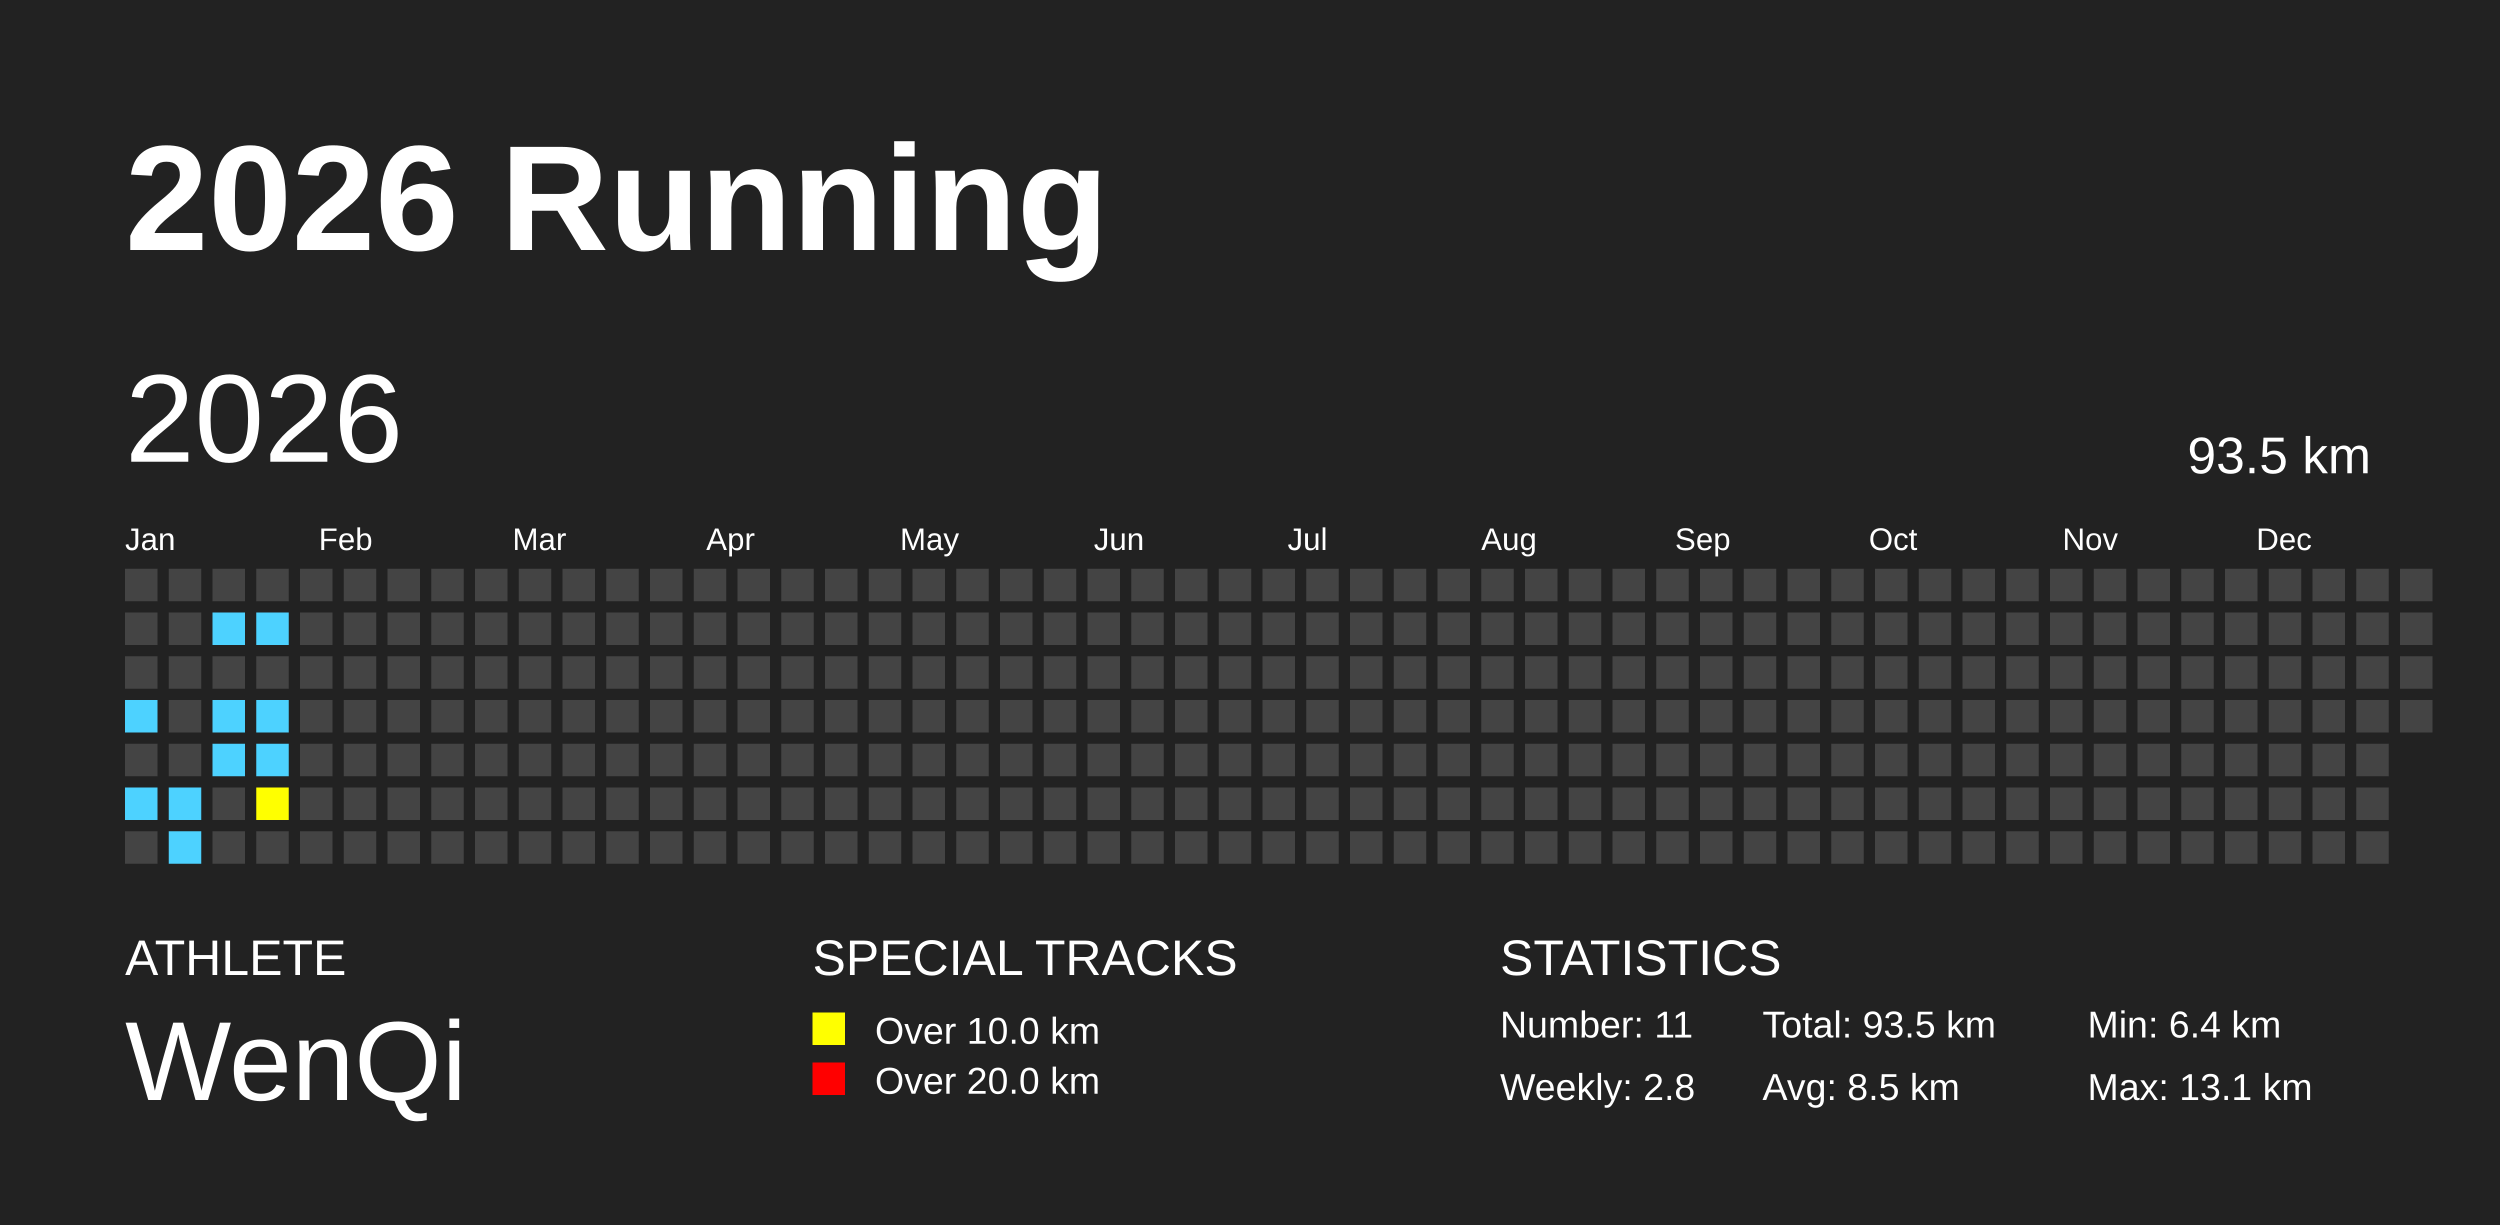
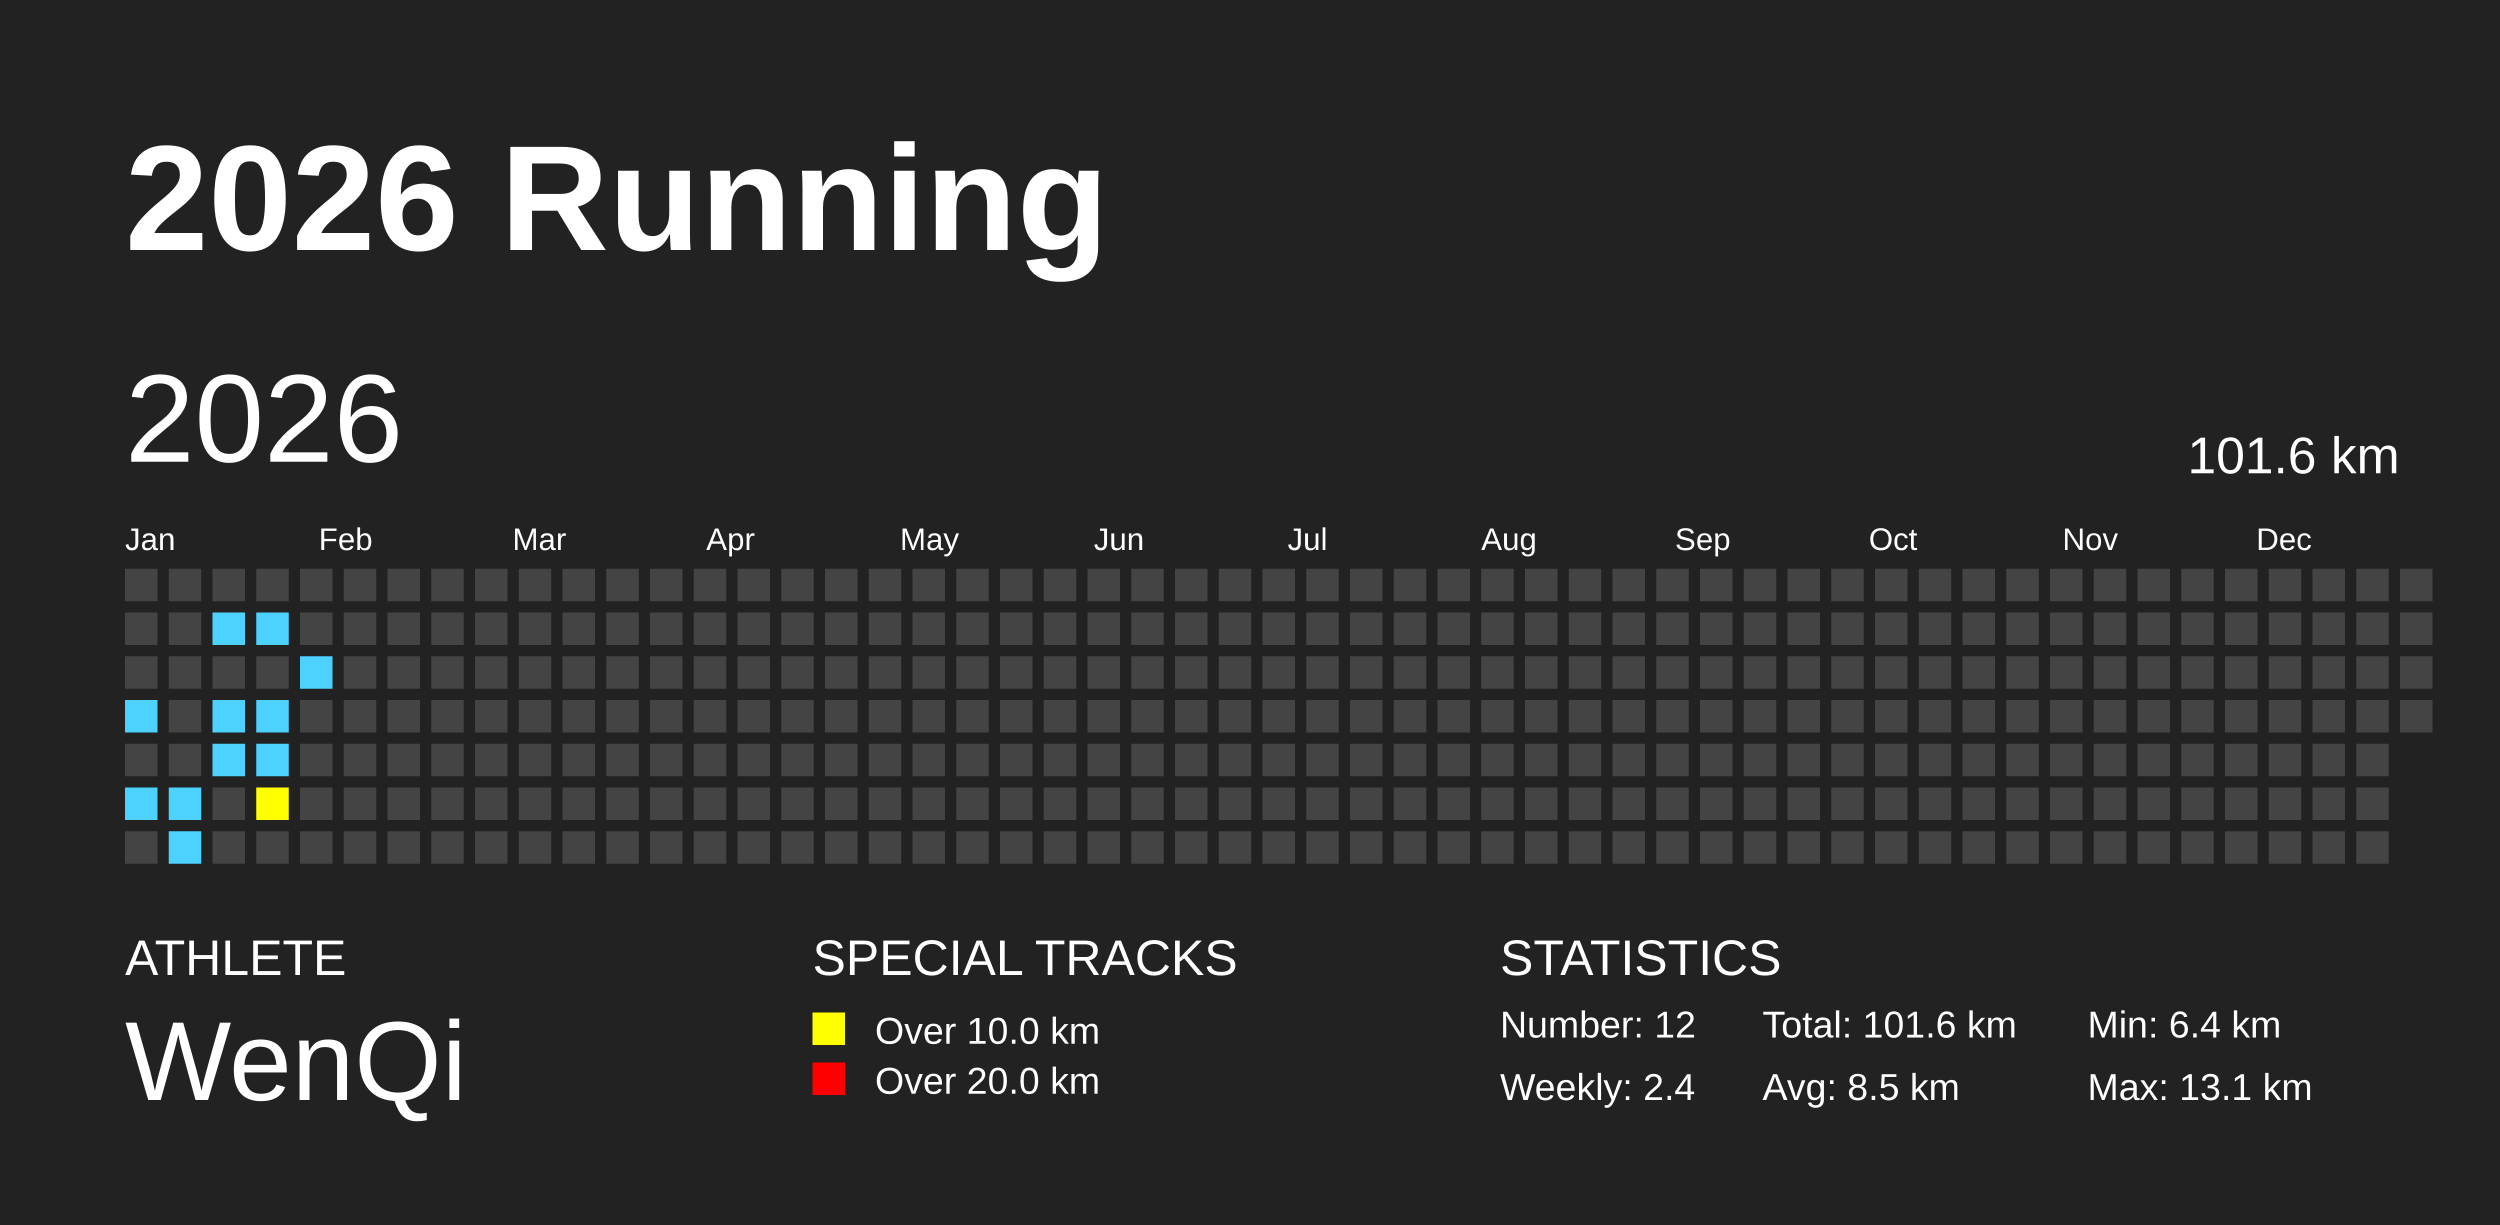
<svg xmlns="http://www.w3.org/2000/svg" baseProfile="full" height="98mm" version="1.1" viewBox="0,0,200,98" width="200mm">
  <defs />
  <rect fill="#222222" height="98" width="200" x="0" y="0" />
  <text fill="#FFFFFF" style="font-size:12px; font-family:Arial; font-weight:bold;" x="10" y="20">2026 Running</text>
  <text fill="#FFFFFF" style="font-size:4px; font-family:Arial" x="10" y="78">ATHLETE</text>
  <text fill="#FFFFFF" style="font-size:9px; font-family:Arial" x="10" y="88">WenQi</text>
  <text fill="#FFFFFF" style="font-size:4px; font-family:Arial" x="65" y="78">SPECIAL TRACKS</text>
  <rect fill="yellow" height="2.6" width="2.6" x="65" y="81" />
  <text fill="#FFFFFF" style="font-size:3px; font-family:Arial" x="70" y="83.5">Over 10.0 km</text>
  <rect fill="red" height="2.6" width="2.6" x="65" y="85" />
  <text fill="#FFFFFF" style="font-size:3px; font-family:Arial" x="70" y="87.5">Over 20.0 km</text>
  <text fill="#FFFFFF" style="font-size:4px; font-family:Arial" x="120" y="78">STATISTICS</text>
-   <text fill="#FFFFFF" style="font-size:3px; font-family:Arial" x="120" y="83">Number: 11</text>
-   <text fill="#FFFFFF" style="font-size:3px; font-family:Arial" x="120" y="88">Weekly: 2.8</text>
-   <text fill="#FFFFFF" style="font-size:3px; font-family:Arial" x="141" y="83">Total: 93.5 km</text>
+   <text fill="#FFFFFF" style="font-size:3px; font-family:Arial" x="120" y="83">Number: 12</text>
+   <text fill="#FFFFFF" style="font-size:3px; font-family:Arial" x="120" y="88">Weekly: 2.4</text>
+   <text fill="#FFFFFF" style="font-size:3px; font-family:Arial" x="141" y="83">Total: 101.6 km</text>
  <text fill="#FFFFFF" style="font-size:3px; font-family:Arial" x="141" y="88">Avg: 8.5 km</text>
  <text fill="#FFFFFF" style="font-size:3px; font-family:Arial" x="167" y="83">Min: 6.4 km</text>
  <text fill="#FFFFFF" style="font-size:3px; font-family:Arial" x="167" y="88">Max: 13.1 km</text>
  <text dominant-baseline="hanging" fill="#FFFFFF" style="font-size:10.0px; font-family:Arial;" x="10" y="30">2026</text>
-   <text dominant-baseline="hanging" fill="#FFFFFF" style="font-size:4.125px; font-family:Arial;" x="175" y="35">93.5 km</text>
+   <text dominant-baseline="hanging" fill="#FFFFFF" style="font-size:4.125px; font-family:Arial;" x="175" y="35">101.6 km</text>
  <text fill="#FFFFFF" style="font-size:2.5px; font-family:Arial" x="10.0" y="44">Jan</text>
  <text fill="#FFFFFF" style="font-size:2.5px; font-family:Arial" x="25.5" y="44">Feb</text>
  <text fill="#FFFFFF" style="font-size:2.5px; font-family:Arial" x="41.0" y="44">Mar</text>
  <text fill="#FFFFFF" style="font-size:2.5px; font-family:Arial" x="56.5" y="44">Apr</text>
  <text fill="#FFFFFF" style="font-size:2.5px; font-family:Arial" x="72.0" y="44">May</text>
  <text fill="#FFFFFF" style="font-size:2.5px; font-family:Arial" x="87.5" y="44">Jun</text>
  <text fill="#FFFFFF" style="font-size:2.5px; font-family:Arial" x="103.0" y="44">Jul</text>
  <text fill="#FFFFFF" style="font-size:2.5px; font-family:Arial" x="118.5" y="44">Aug</text>
  <text fill="#FFFFFF" style="font-size:2.5px; font-family:Arial" x="134.0" y="44">Sep</text>
  <text fill="#FFFFFF" style="font-size:2.5px; font-family:Arial" x="149.5" y="44">Oct</text>
  <text fill="#FFFFFF" style="font-size:2.5px; font-family:Arial" x="165.0" y="44">Nov</text>
  <text fill="#FFFFFF" style="font-size:2.5px; font-family:Arial" x="180.5" y="44">Dec</text>
  <rect fill="#444444" height="2.6" width="2.6" x="10.0" y="45.5" />
  <rect fill="#444444" height="2.6" width="2.6" x="10.0" y="49.0" />
  <rect fill="#444444" height="2.6" width="2.6" x="10.0" y="52.5" />
  <rect fill="#4DD2FF" height="2.6" width="2.6" x="10.0" y="56.0" />
  <rect fill="#444444" height="2.6" width="2.6" x="10.0" y="59.5" />
  <rect fill="#4DD2FF" height="2.6" width="2.6" x="10.0" y="63.0" />
  <rect fill="#444444" height="2.6" width="2.6" x="10.0" y="66.5" />
  <rect fill="#444444" height="2.6" width="2.6" x="13.5" y="45.5" />
  <rect fill="#444444" height="2.6" width="2.6" x="13.5" y="49.0" />
  <rect fill="#444444" height="2.6" width="2.6" x="13.5" y="52.5" />
  <rect fill="#444444" height="2.6" width="2.6" x="13.5" y="56.0" />
  <rect fill="#444444" height="2.6" width="2.6" x="13.5" y="59.5" />
  <rect fill="#4DD2FF" height="2.6" width="2.6" x="13.5" y="63.0" />
  <rect fill="#4DD2FF" height="2.6" width="2.6" x="13.5" y="66.5" />
  <rect fill="#444444" height="2.6" width="2.6" x="17.0" y="45.5" />
  <rect fill="#4DD2FF" height="2.6" width="2.6" x="17.0" y="49.0" />
  <rect fill="#444444" height="2.6" width="2.6" x="17.0" y="52.5" />
  <rect fill="#4DD2FF" height="2.6" width="2.6" x="17.0" y="56.0" />
  <rect fill="#4DD2FF" height="2.6" width="2.6" x="17.0" y="59.5" />
  <rect fill="#444444" height="2.6" width="2.6" x="17.0" y="63.0" />
  <rect fill="#444444" height="2.6" width="2.6" x="17.0" y="66.5" />
  <rect fill="#444444" height="2.6" width="2.6" x="20.5" y="45.5" />
  <rect fill="#4DD2FF" height="2.6" width="2.6" x="20.5" y="49.0" />
  <rect fill="#444444" height="2.6" width="2.6" x="20.5" y="52.5" />
  <rect fill="#4DD2FF" height="2.6" width="2.6" x="20.5" y="56.0" />
  <rect fill="#4DD2FF" height="2.6" width="2.6" x="20.5" y="59.5" />
  <rect fill="yellow" height="2.6" width="2.6" x="20.5" y="63.0" />
  <rect fill="#444444" height="2.6" width="2.6" x="20.5" y="66.5" />
  <rect fill="#444444" height="2.6" width="2.6" x="24.0" y="45.5" />
  <rect fill="#444444" height="2.6" width="2.6" x="24.0" y="49.0" />
-   <rect fill="#444444" height="2.6" width="2.6" x="24.0" y="52.5" />
+   <rect fill="#4DD2FF" height="2.6" width="2.6" x="24.0" y="52.5" />
  <rect fill="#444444" height="2.6" width="2.6" x="24.0" y="56.0" />
  <rect fill="#444444" height="2.6" width="2.6" x="24.0" y="59.5" />
  <rect fill="#444444" height="2.6" width="2.6" x="24.0" y="63.0" />
  <rect fill="#444444" height="2.6" width="2.6" x="24.0" y="66.5" />
  <rect fill="#444444" height="2.6" width="2.6" x="27.5" y="45.5" />
  <rect fill="#444444" height="2.6" width="2.6" x="27.5" y="49.0" />
  <rect fill="#444444" height="2.6" width="2.6" x="27.5" y="52.5" />
  <rect fill="#444444" height="2.6" width="2.6" x="27.5" y="56.0" />
  <rect fill="#444444" height="2.6" width="2.6" x="27.5" y="59.5" />
  <rect fill="#444444" height="2.6" width="2.6" x="27.5" y="63.0" />
  <rect fill="#444444" height="2.6" width="2.6" x="27.5" y="66.5" />
  <rect fill="#444444" height="2.6" width="2.6" x="31.0" y="45.5" />
  <rect fill="#444444" height="2.6" width="2.6" x="31.0" y="49.0" />
  <rect fill="#444444" height="2.6" width="2.6" x="31.0" y="52.5" />
  <rect fill="#444444" height="2.6" width="2.6" x="31.0" y="56.0" />
  <rect fill="#444444" height="2.6" width="2.6" x="31.0" y="59.5" />
  <rect fill="#444444" height="2.6" width="2.6" x="31.0" y="63.0" />
  <rect fill="#444444" height="2.6" width="2.6" x="31.0" y="66.5" />
  <rect fill="#444444" height="2.6" width="2.6" x="34.5" y="45.5" />
  <rect fill="#444444" height="2.6" width="2.6" x="34.5" y="49.0" />
  <rect fill="#444444" height="2.6" width="2.6" x="34.5" y="52.5" />
  <rect fill="#444444" height="2.6" width="2.6" x="34.5" y="56.0" />
  <rect fill="#444444" height="2.6" width="2.6" x="34.5" y="59.5" />
  <rect fill="#444444" height="2.6" width="2.6" x="34.5" y="63.0" />
  <rect fill="#444444" height="2.6" width="2.6" x="34.5" y="66.5" />
  <rect fill="#444444" height="2.6" width="2.6" x="38.0" y="45.5" />
  <rect fill="#444444" height="2.6" width="2.6" x="38.0" y="49.0" />
  <rect fill="#444444" height="2.6" width="2.6" x="38.0" y="52.5" />
  <rect fill="#444444" height="2.6" width="2.6" x="38.0" y="56.0" />
  <rect fill="#444444" height="2.6" width="2.6" x="38.0" y="59.5" />
  <rect fill="#444444" height="2.6" width="2.6" x="38.0" y="63.0" />
  <rect fill="#444444" height="2.6" width="2.6" x="38.0" y="66.5" />
  <rect fill="#444444" height="2.6" width="2.6" x="41.5" y="45.5" />
  <rect fill="#444444" height="2.6" width="2.6" x="41.5" y="49.0" />
  <rect fill="#444444" height="2.6" width="2.6" x="41.5" y="52.5" />
  <rect fill="#444444" height="2.6" width="2.6" x="41.5" y="56.0" />
  <rect fill="#444444" height="2.6" width="2.6" x="41.5" y="59.5" />
  <rect fill="#444444" height="2.6" width="2.6" x="41.5" y="63.0" />
  <rect fill="#444444" height="2.6" width="2.6" x="41.5" y="66.5" />
  <rect fill="#444444" height="2.6" width="2.6" x="45.0" y="45.5" />
  <rect fill="#444444" height="2.6" width="2.6" x="45.0" y="49.0" />
  <rect fill="#444444" height="2.6" width="2.6" x="45.0" y="52.5" />
  <rect fill="#444444" height="2.6" width="2.6" x="45.0" y="56.0" />
  <rect fill="#444444" height="2.6" width="2.6" x="45.0" y="59.5" />
  <rect fill="#444444" height="2.6" width="2.6" x="45.0" y="63.0" />
  <rect fill="#444444" height="2.6" width="2.6" x="45.0" y="66.5" />
  <rect fill="#444444" height="2.6" width="2.6" x="48.5" y="45.5" />
  <rect fill="#444444" height="2.6" width="2.6" x="48.5" y="49.0" />
  <rect fill="#444444" height="2.6" width="2.6" x="48.5" y="52.5" />
  <rect fill="#444444" height="2.6" width="2.6" x="48.5" y="56.0" />
  <rect fill="#444444" height="2.6" width="2.6" x="48.5" y="59.5" />
  <rect fill="#444444" height="2.6" width="2.6" x="48.5" y="63.0" />
  <rect fill="#444444" height="2.6" width="2.6" x="48.5" y="66.5" />
  <rect fill="#444444" height="2.6" width="2.6" x="52.0" y="45.5" />
  <rect fill="#444444" height="2.6" width="2.6" x="52.0" y="49.0" />
  <rect fill="#444444" height="2.6" width="2.6" x="52.0" y="52.5" />
  <rect fill="#444444" height="2.6" width="2.6" x="52.0" y="56.0" />
  <rect fill="#444444" height="2.6" width="2.6" x="52.0" y="59.5" />
  <rect fill="#444444" height="2.6" width="2.6" x="52.0" y="63.0" />
  <rect fill="#444444" height="2.6" width="2.6" x="52.0" y="66.5" />
  <rect fill="#444444" height="2.6" width="2.6" x="55.5" y="45.5" />
  <rect fill="#444444" height="2.6" width="2.6" x="55.5" y="49.0" />
  <rect fill="#444444" height="2.6" width="2.6" x="55.5" y="52.5" />
  <rect fill="#444444" height="2.6" width="2.6" x="55.5" y="56.0" />
  <rect fill="#444444" height="2.6" width="2.6" x="55.5" y="59.5" />
  <rect fill="#444444" height="2.6" width="2.6" x="55.5" y="63.0" />
  <rect fill="#444444" height="2.6" width="2.6" x="55.5" y="66.5" />
  <rect fill="#444444" height="2.6" width="2.6" x="59.0" y="45.5" />
  <rect fill="#444444" height="2.6" width="2.6" x="59.0" y="49.0" />
  <rect fill="#444444" height="2.6" width="2.6" x="59.0" y="52.5" />
  <rect fill="#444444" height="2.6" width="2.6" x="59.0" y="56.0" />
  <rect fill="#444444" height="2.6" width="2.6" x="59.0" y="59.5" />
  <rect fill="#444444" height="2.6" width="2.6" x="59.0" y="63.0" />
  <rect fill="#444444" height="2.6" width="2.6" x="59.0" y="66.5" />
  <rect fill="#444444" height="2.6" width="2.6" x="62.5" y="45.5" />
  <rect fill="#444444" height="2.6" width="2.6" x="62.5" y="49.0" />
  <rect fill="#444444" height="2.6" width="2.6" x="62.5" y="52.5" />
  <rect fill="#444444" height="2.6" width="2.6" x="62.5" y="56.0" />
  <rect fill="#444444" height="2.6" width="2.6" x="62.5" y="59.5" />
  <rect fill="#444444" height="2.6" width="2.6" x="62.5" y="63.0" />
  <rect fill="#444444" height="2.6" width="2.6" x="62.5" y="66.5" />
  <rect fill="#444444" height="2.6" width="2.6" x="66.0" y="45.5" />
  <rect fill="#444444" height="2.6" width="2.6" x="66.0" y="49.0" />
  <rect fill="#444444" height="2.6" width="2.6" x="66.0" y="52.5" />
  <rect fill="#444444" height="2.6" width="2.6" x="66.0" y="56.0" />
  <rect fill="#444444" height="2.6" width="2.6" x="66.0" y="59.5" />
  <rect fill="#444444" height="2.6" width="2.6" x="66.0" y="63.0" />
  <rect fill="#444444" height="2.6" width="2.6" x="66.0" y="66.5" />
  <rect fill="#444444" height="2.6" width="2.6" x="69.5" y="45.5" />
  <rect fill="#444444" height="2.6" width="2.6" x="69.5" y="49.0" />
  <rect fill="#444444" height="2.6" width="2.6" x="69.5" y="52.5" />
  <rect fill="#444444" height="2.6" width="2.6" x="69.5" y="56.0" />
  <rect fill="#444444" height="2.6" width="2.6" x="69.5" y="59.5" />
  <rect fill="#444444" height="2.6" width="2.6" x="69.5" y="63.0" />
  <rect fill="#444444" height="2.6" width="2.6" x="69.5" y="66.5" />
  <rect fill="#444444" height="2.6" width="2.6" x="73.0" y="45.5" />
  <rect fill="#444444" height="2.6" width="2.6" x="73.0" y="49.0" />
  <rect fill="#444444" height="2.6" width="2.6" x="73.0" y="52.5" />
  <rect fill="#444444" height="2.6" width="2.6" x="73.0" y="56.0" />
  <rect fill="#444444" height="2.6" width="2.6" x="73.0" y="59.5" />
  <rect fill="#444444" height="2.6" width="2.6" x="73.0" y="63.0" />
  <rect fill="#444444" height="2.6" width="2.6" x="73.0" y="66.5" />
  <rect fill="#444444" height="2.6" width="2.6" x="76.5" y="45.5" />
  <rect fill="#444444" height="2.6" width="2.6" x="76.5" y="49.0" />
  <rect fill="#444444" height="2.6" width="2.6" x="76.5" y="52.5" />
  <rect fill="#444444" height="2.6" width="2.6" x="76.5" y="56.0" />
  <rect fill="#444444" height="2.6" width="2.6" x="76.5" y="59.5" />
  <rect fill="#444444" height="2.6" width="2.6" x="76.5" y="63.0" />
  <rect fill="#444444" height="2.6" width="2.6" x="76.5" y="66.5" />
  <rect fill="#444444" height="2.6" width="2.6" x="80.0" y="45.5" />
  <rect fill="#444444" height="2.6" width="2.6" x="80.0" y="49.0" />
  <rect fill="#444444" height="2.6" width="2.6" x="80.0" y="52.5" />
  <rect fill="#444444" height="2.6" width="2.6" x="80.0" y="56.0" />
  <rect fill="#444444" height="2.6" width="2.6" x="80.0" y="59.5" />
  <rect fill="#444444" height="2.6" width="2.6" x="80.0" y="63.0" />
  <rect fill="#444444" height="2.6" width="2.6" x="80.0" y="66.5" />
  <rect fill="#444444" height="2.6" width="2.6" x="83.5" y="45.5" />
  <rect fill="#444444" height="2.6" width="2.6" x="83.5" y="49.0" />
  <rect fill="#444444" height="2.6" width="2.6" x="83.5" y="52.5" />
  <rect fill="#444444" height="2.6" width="2.6" x="83.5" y="56.0" />
  <rect fill="#444444" height="2.6" width="2.6" x="83.5" y="59.5" />
  <rect fill="#444444" height="2.6" width="2.6" x="83.5" y="63.0" />
  <rect fill="#444444" height="2.6" width="2.6" x="83.5" y="66.5" />
  <rect fill="#444444" height="2.6" width="2.6" x="87.0" y="45.5" />
  <rect fill="#444444" height="2.6" width="2.6" x="87.0" y="49.0" />
  <rect fill="#444444" height="2.6" width="2.6" x="87.0" y="52.5" />
  <rect fill="#444444" height="2.6" width="2.6" x="87.0" y="56.0" />
  <rect fill="#444444" height="2.6" width="2.6" x="87.0" y="59.5" />
  <rect fill="#444444" height="2.6" width="2.6" x="87.0" y="63.0" />
  <rect fill="#444444" height="2.6" width="2.6" x="87.0" y="66.5" />
  <rect fill="#444444" height="2.6" width="2.6" x="90.5" y="45.5" />
  <rect fill="#444444" height="2.6" width="2.6" x="90.5" y="49.0" />
  <rect fill="#444444" height="2.6" width="2.6" x="90.5" y="52.5" />
  <rect fill="#444444" height="2.6" width="2.6" x="90.5" y="56.0" />
  <rect fill="#444444" height="2.6" width="2.6" x="90.5" y="59.5" />
  <rect fill="#444444" height="2.6" width="2.6" x="90.5" y="63.0" />
  <rect fill="#444444" height="2.6" width="2.6" x="90.5" y="66.5" />
  <rect fill="#444444" height="2.6" width="2.6" x="94.0" y="45.5" />
  <rect fill="#444444" height="2.6" width="2.6" x="94.0" y="49.0" />
  <rect fill="#444444" height="2.6" width="2.6" x="94.0" y="52.5" />
  <rect fill="#444444" height="2.6" width="2.6" x="94.0" y="56.0" />
  <rect fill="#444444" height="2.6" width="2.6" x="94.0" y="59.5" />
  <rect fill="#444444" height="2.6" width="2.6" x="94.0" y="63.0" />
  <rect fill="#444444" height="2.6" width="2.6" x="94.0" y="66.5" />
  <rect fill="#444444" height="2.6" width="2.6" x="97.5" y="45.5" />
  <rect fill="#444444" height="2.6" width="2.6" x="97.5" y="49.0" />
  <rect fill="#444444" height="2.6" width="2.6" x="97.5" y="52.5" />
  <rect fill="#444444" height="2.6" width="2.6" x="97.5" y="56.0" />
  <rect fill="#444444" height="2.6" width="2.6" x="97.5" y="59.5" />
  <rect fill="#444444" height="2.6" width="2.6" x="97.5" y="63.0" />
  <rect fill="#444444" height="2.6" width="2.6" x="97.5" y="66.5" />
  <rect fill="#444444" height="2.6" width="2.6" x="101.0" y="45.5" />
  <rect fill="#444444" height="2.6" width="2.6" x="101.0" y="49.0" />
  <rect fill="#444444" height="2.6" width="2.6" x="101.0" y="52.5" />
  <rect fill="#444444" height="2.6" width="2.6" x="101.0" y="56.0" />
  <rect fill="#444444" height="2.6" width="2.6" x="101.0" y="59.5" />
  <rect fill="#444444" height="2.6" width="2.6" x="101.0" y="63.0" />
  <rect fill="#444444" height="2.6" width="2.6" x="101.0" y="66.5" />
  <rect fill="#444444" height="2.6" width="2.6" x="104.5" y="45.5" />
  <rect fill="#444444" height="2.6" width="2.6" x="104.5" y="49.0" />
  <rect fill="#444444" height="2.6" width="2.6" x="104.5" y="52.5" />
  <rect fill="#444444" height="2.6" width="2.6" x="104.5" y="56.0" />
  <rect fill="#444444" height="2.6" width="2.6" x="104.5" y="59.5" />
  <rect fill="#444444" height="2.6" width="2.6" x="104.5" y="63.0" />
  <rect fill="#444444" height="2.6" width="2.6" x="104.5" y="66.5" />
  <rect fill="#444444" height="2.6" width="2.6" x="108.0" y="45.5" />
  <rect fill="#444444" height="2.6" width="2.6" x="108.0" y="49.0" />
  <rect fill="#444444" height="2.6" width="2.6" x="108.0" y="52.5" />
  <rect fill="#444444" height="2.6" width="2.6" x="108.0" y="56.0" />
  <rect fill="#444444" height="2.6" width="2.6" x="108.0" y="59.5" />
  <rect fill="#444444" height="2.6" width="2.6" x="108.0" y="63.0" />
  <rect fill="#444444" height="2.6" width="2.6" x="108.0" y="66.5" />
  <rect fill="#444444" height="2.6" width="2.6" x="111.5" y="45.5" />
  <rect fill="#444444" height="2.6" width="2.6" x="111.5" y="49.0" />
  <rect fill="#444444" height="2.6" width="2.6" x="111.5" y="52.5" />
  <rect fill="#444444" height="2.6" width="2.6" x="111.5" y="56.0" />
  <rect fill="#444444" height="2.6" width="2.6" x="111.5" y="59.5" />
  <rect fill="#444444" height="2.6" width="2.6" x="111.5" y="63.0" />
  <rect fill="#444444" height="2.6" width="2.6" x="111.5" y="66.5" />
  <rect fill="#444444" height="2.6" width="2.6" x="115.0" y="45.5" />
  <rect fill="#444444" height="2.6" width="2.6" x="115.0" y="49.0" />
  <rect fill="#444444" height="2.6" width="2.6" x="115.0" y="52.5" />
  <rect fill="#444444" height="2.6" width="2.6" x="115.0" y="56.0" />
  <rect fill="#444444" height="2.6" width="2.6" x="115.0" y="59.5" />
  <rect fill="#444444" height="2.6" width="2.6" x="115.0" y="63.0" />
  <rect fill="#444444" height="2.6" width="2.6" x="115.0" y="66.5" />
  <rect fill="#444444" height="2.6" width="2.6" x="118.5" y="45.5" />
  <rect fill="#444444" height="2.6" width="2.6" x="118.5" y="49.0" />
  <rect fill="#444444" height="2.6" width="2.6" x="118.5" y="52.5" />
  <rect fill="#444444" height="2.6" width="2.6" x="118.5" y="56.0" />
  <rect fill="#444444" height="2.6" width="2.6" x="118.5" y="59.5" />
  <rect fill="#444444" height="2.6" width="2.6" x="118.5" y="63.0" />
  <rect fill="#444444" height="2.6" width="2.6" x="118.5" y="66.5" />
  <rect fill="#444444" height="2.6" width="2.6" x="122.0" y="45.5" />
  <rect fill="#444444" height="2.6" width="2.6" x="122.0" y="49.0" />
  <rect fill="#444444" height="2.6" width="2.6" x="122.0" y="52.5" />
  <rect fill="#444444" height="2.6" width="2.6" x="122.0" y="56.0" />
  <rect fill="#444444" height="2.6" width="2.6" x="122.0" y="59.5" />
  <rect fill="#444444" height="2.6" width="2.6" x="122.0" y="63.0" />
  <rect fill="#444444" height="2.6" width="2.6" x="122.0" y="66.5" />
  <rect fill="#444444" height="2.6" width="2.6" x="125.5" y="45.5" />
  <rect fill="#444444" height="2.6" width="2.6" x="125.5" y="49.0" />
  <rect fill="#444444" height="2.6" width="2.6" x="125.5" y="52.5" />
  <rect fill="#444444" height="2.6" width="2.6" x="125.5" y="56.0" />
  <rect fill="#444444" height="2.6" width="2.6" x="125.5" y="59.5" />
  <rect fill="#444444" height="2.6" width="2.6" x="125.5" y="63.0" />
  <rect fill="#444444" height="2.6" width="2.6" x="125.5" y="66.5" />
  <rect fill="#444444" height="2.6" width="2.6" x="129.0" y="45.5" />
  <rect fill="#444444" height="2.6" width="2.6" x="129.0" y="49.0" />
  <rect fill="#444444" height="2.6" width="2.6" x="129.0" y="52.5" />
  <rect fill="#444444" height="2.6" width="2.6" x="129.0" y="56.0" />
  <rect fill="#444444" height="2.6" width="2.6" x="129.0" y="59.5" />
  <rect fill="#444444" height="2.6" width="2.6" x="129.0" y="63.0" />
  <rect fill="#444444" height="2.6" width="2.6" x="129.0" y="66.5" />
  <rect fill="#444444" height="2.6" width="2.6" x="132.5" y="45.5" />
  <rect fill="#444444" height="2.6" width="2.6" x="132.5" y="49.0" />
  <rect fill="#444444" height="2.6" width="2.6" x="132.5" y="52.5" />
  <rect fill="#444444" height="2.6" width="2.6" x="132.5" y="56.0" />
  <rect fill="#444444" height="2.6" width="2.6" x="132.5" y="59.5" />
  <rect fill="#444444" height="2.6" width="2.6" x="132.5" y="63.0" />
  <rect fill="#444444" height="2.6" width="2.6" x="132.5" y="66.5" />
  <rect fill="#444444" height="2.6" width="2.6" x="136.0" y="45.5" />
  <rect fill="#444444" height="2.6" width="2.6" x="136.0" y="49.0" />
  <rect fill="#444444" height="2.6" width="2.6" x="136.0" y="52.5" />
  <rect fill="#444444" height="2.6" width="2.6" x="136.0" y="56.0" />
  <rect fill="#444444" height="2.6" width="2.6" x="136.0" y="59.5" />
  <rect fill="#444444" height="2.6" width="2.6" x="136.0" y="63.0" />
  <rect fill="#444444" height="2.6" width="2.6" x="136.0" y="66.5" />
  <rect fill="#444444" height="2.6" width="2.6" x="139.5" y="45.5" />
  <rect fill="#444444" height="2.6" width="2.6" x="139.5" y="49.0" />
  <rect fill="#444444" height="2.6" width="2.6" x="139.5" y="52.5" />
  <rect fill="#444444" height="2.6" width="2.6" x="139.5" y="56.0" />
  <rect fill="#444444" height="2.6" width="2.6" x="139.5" y="59.5" />
  <rect fill="#444444" height="2.6" width="2.6" x="139.5" y="63.0" />
  <rect fill="#444444" height="2.6" width="2.6" x="139.5" y="66.5" />
  <rect fill="#444444" height="2.6" width="2.6" x="143.0" y="45.5" />
  <rect fill="#444444" height="2.6" width="2.6" x="143.0" y="49.0" />
  <rect fill="#444444" height="2.6" width="2.6" x="143.0" y="52.5" />
  <rect fill="#444444" height="2.6" width="2.6" x="143.0" y="56.0" />
  <rect fill="#444444" height="2.6" width="2.6" x="143.0" y="59.5" />
  <rect fill="#444444" height="2.6" width="2.6" x="143.0" y="63.0" />
  <rect fill="#444444" height="2.6" width="2.6" x="143.0" y="66.5" />
  <rect fill="#444444" height="2.6" width="2.6" x="146.5" y="45.5" />
  <rect fill="#444444" height="2.6" width="2.6" x="146.5" y="49.0" />
  <rect fill="#444444" height="2.6" width="2.6" x="146.5" y="52.5" />
  <rect fill="#444444" height="2.6" width="2.6" x="146.5" y="56.0" />
  <rect fill="#444444" height="2.6" width="2.6" x="146.5" y="59.5" />
  <rect fill="#444444" height="2.6" width="2.6" x="146.5" y="63.0" />
  <rect fill="#444444" height="2.6" width="2.6" x="146.5" y="66.5" />
  <rect fill="#444444" height="2.6" width="2.6" x="150.0" y="45.5" />
  <rect fill="#444444" height="2.6" width="2.6" x="150.0" y="49.0" />
  <rect fill="#444444" height="2.6" width="2.6" x="150.0" y="52.5" />
  <rect fill="#444444" height="2.6" width="2.6" x="150.0" y="56.0" />
  <rect fill="#444444" height="2.6" width="2.6" x="150.0" y="59.5" />
  <rect fill="#444444" height="2.6" width="2.6" x="150.0" y="63.0" />
  <rect fill="#444444" height="2.6" width="2.6" x="150.0" y="66.5" />
  <rect fill="#444444" height="2.6" width="2.6" x="153.5" y="45.5" />
  <rect fill="#444444" height="2.6" width="2.6" x="153.5" y="49.0" />
  <rect fill="#444444" height="2.6" width="2.6" x="153.5" y="52.5" />
  <rect fill="#444444" height="2.6" width="2.6" x="153.5" y="56.0" />
  <rect fill="#444444" height="2.6" width="2.6" x="153.5" y="59.5" />
  <rect fill="#444444" height="2.6" width="2.6" x="153.5" y="63.0" />
  <rect fill="#444444" height="2.6" width="2.6" x="153.5" y="66.5" />
  <rect fill="#444444" height="2.6" width="2.6" x="157.0" y="45.5" />
  <rect fill="#444444" height="2.6" width="2.6" x="157.0" y="49.0" />
  <rect fill="#444444" height="2.6" width="2.6" x="157.0" y="52.5" />
  <rect fill="#444444" height="2.6" width="2.6" x="157.0" y="56.0" />
  <rect fill="#444444" height="2.6" width="2.6" x="157.0" y="59.5" />
  <rect fill="#444444" height="2.6" width="2.6" x="157.0" y="63.0" />
  <rect fill="#444444" height="2.6" width="2.6" x="157.0" y="66.5" />
  <rect fill="#444444" height="2.6" width="2.6" x="160.5" y="45.5" />
  <rect fill="#444444" height="2.6" width="2.6" x="160.5" y="49.0" />
  <rect fill="#444444" height="2.6" width="2.6" x="160.5" y="52.5" />
  <rect fill="#444444" height="2.6" width="2.6" x="160.5" y="56.0" />
  <rect fill="#444444" height="2.6" width="2.6" x="160.5" y="59.5" />
  <rect fill="#444444" height="2.6" width="2.6" x="160.5" y="63.0" />
  <rect fill="#444444" height="2.6" width="2.6" x="160.5" y="66.5" />
  <rect fill="#444444" height="2.6" width="2.6" x="164.0" y="45.5" />
  <rect fill="#444444" height="2.6" width="2.6" x="164.0" y="49.0" />
  <rect fill="#444444" height="2.6" width="2.6" x="164.0" y="52.5" />
  <rect fill="#444444" height="2.6" width="2.6" x="164.0" y="56.0" />
  <rect fill="#444444" height="2.6" width="2.6" x="164.0" y="59.5" />
  <rect fill="#444444" height="2.6" width="2.6" x="164.0" y="63.0" />
  <rect fill="#444444" height="2.6" width="2.6" x="164.0" y="66.5" />
  <rect fill="#444444" height="2.6" width="2.6" x="167.5" y="45.5" />
  <rect fill="#444444" height="2.6" width="2.6" x="167.5" y="49.0" />
  <rect fill="#444444" height="2.6" width="2.6" x="167.5" y="52.5" />
  <rect fill="#444444" height="2.6" width="2.6" x="167.5" y="56.0" />
  <rect fill="#444444" height="2.6" width="2.6" x="167.5" y="59.5" />
  <rect fill="#444444" height="2.6" width="2.6" x="167.5" y="63.0" />
  <rect fill="#444444" height="2.6" width="2.6" x="167.5" y="66.5" />
  <rect fill="#444444" height="2.6" width="2.6" x="171.0" y="45.5" />
  <rect fill="#444444" height="2.6" width="2.6" x="171.0" y="49.0" />
  <rect fill="#444444" height="2.6" width="2.6" x="171.0" y="52.5" />
  <rect fill="#444444" height="2.6" width="2.6" x="171.0" y="56.0" />
  <rect fill="#444444" height="2.6" width="2.6" x="171.0" y="59.5" />
  <rect fill="#444444" height="2.6" width="2.6" x="171.0" y="63.0" />
  <rect fill="#444444" height="2.6" width="2.6" x="171.0" y="66.5" />
  <rect fill="#444444" height="2.6" width="2.6" x="174.5" y="45.5" />
  <rect fill="#444444" height="2.6" width="2.6" x="174.5" y="49.0" />
  <rect fill="#444444" height="2.6" width="2.6" x="174.5" y="52.5" />
  <rect fill="#444444" height="2.6" width="2.6" x="174.5" y="56.0" />
  <rect fill="#444444" height="2.6" width="2.6" x="174.5" y="59.5" />
  <rect fill="#444444" height="2.6" width="2.6" x="174.5" y="63.0" />
  <rect fill="#444444" height="2.6" width="2.6" x="174.5" y="66.5" />
  <rect fill="#444444" height="2.6" width="2.6" x="178.0" y="45.5" />
  <rect fill="#444444" height="2.6" width="2.6" x="178.0" y="49.0" />
  <rect fill="#444444" height="2.6" width="2.6" x="178.0" y="52.5" />
  <rect fill="#444444" height="2.6" width="2.6" x="178.0" y="56.0" />
  <rect fill="#444444" height="2.6" width="2.6" x="178.0" y="59.5" />
  <rect fill="#444444" height="2.6" width="2.6" x="178.0" y="63.0" />
  <rect fill="#444444" height="2.6" width="2.6" x="178.0" y="66.5" />
  <rect fill="#444444" height="2.6" width="2.6" x="181.5" y="45.5" />
  <rect fill="#444444" height="2.6" width="2.6" x="181.5" y="49.0" />
  <rect fill="#444444" height="2.6" width="2.6" x="181.5" y="52.5" />
  <rect fill="#444444" height="2.6" width="2.6" x="181.5" y="56.0" />
  <rect fill="#444444" height="2.6" width="2.6" x="181.5" y="59.5" />
  <rect fill="#444444" height="2.6" width="2.6" x="181.5" y="63.0" />
  <rect fill="#444444" height="2.6" width="2.6" x="181.5" y="66.5" />
  <rect fill="#444444" height="2.6" width="2.6" x="185.0" y="45.5" />
  <rect fill="#444444" height="2.6" width="2.6" x="185.0" y="49.0" />
  <rect fill="#444444" height="2.6" width="2.6" x="185.0" y="52.5" />
  <rect fill="#444444" height="2.6" width="2.6" x="185.0" y="56.0" />
  <rect fill="#444444" height="2.6" width="2.6" x="185.0" y="59.5" />
  <rect fill="#444444" height="2.6" width="2.6" x="185.0" y="63.0" />
  <rect fill="#444444" height="2.6" width="2.6" x="185.0" y="66.5" />
  <rect fill="#444444" height="2.6" width="2.6" x="188.5" y="45.5" />
  <rect fill="#444444" height="2.6" width="2.6" x="188.5" y="49.0" />
  <rect fill="#444444" height="2.6" width="2.6" x="188.5" y="52.5" />
  <rect fill="#444444" height="2.6" width="2.6" x="188.5" y="56.0" />
  <rect fill="#444444" height="2.6" width="2.6" x="188.5" y="59.5" />
  <rect fill="#444444" height="2.6" width="2.6" x="188.5" y="63.0" />
  <rect fill="#444444" height="2.6" width="2.6" x="188.5" y="66.5" />
  <rect fill="#444444" height="2.6" width="2.6" x="192.0" y="45.5" />
  <rect fill="#444444" height="2.6" width="2.6" x="192.0" y="49.0" />
  <rect fill="#444444" height="2.6" width="2.6" x="192.0" y="52.5" />
  <rect fill="#444444" height="2.6" width="2.6" x="192.0" y="56.0" />
</svg>
